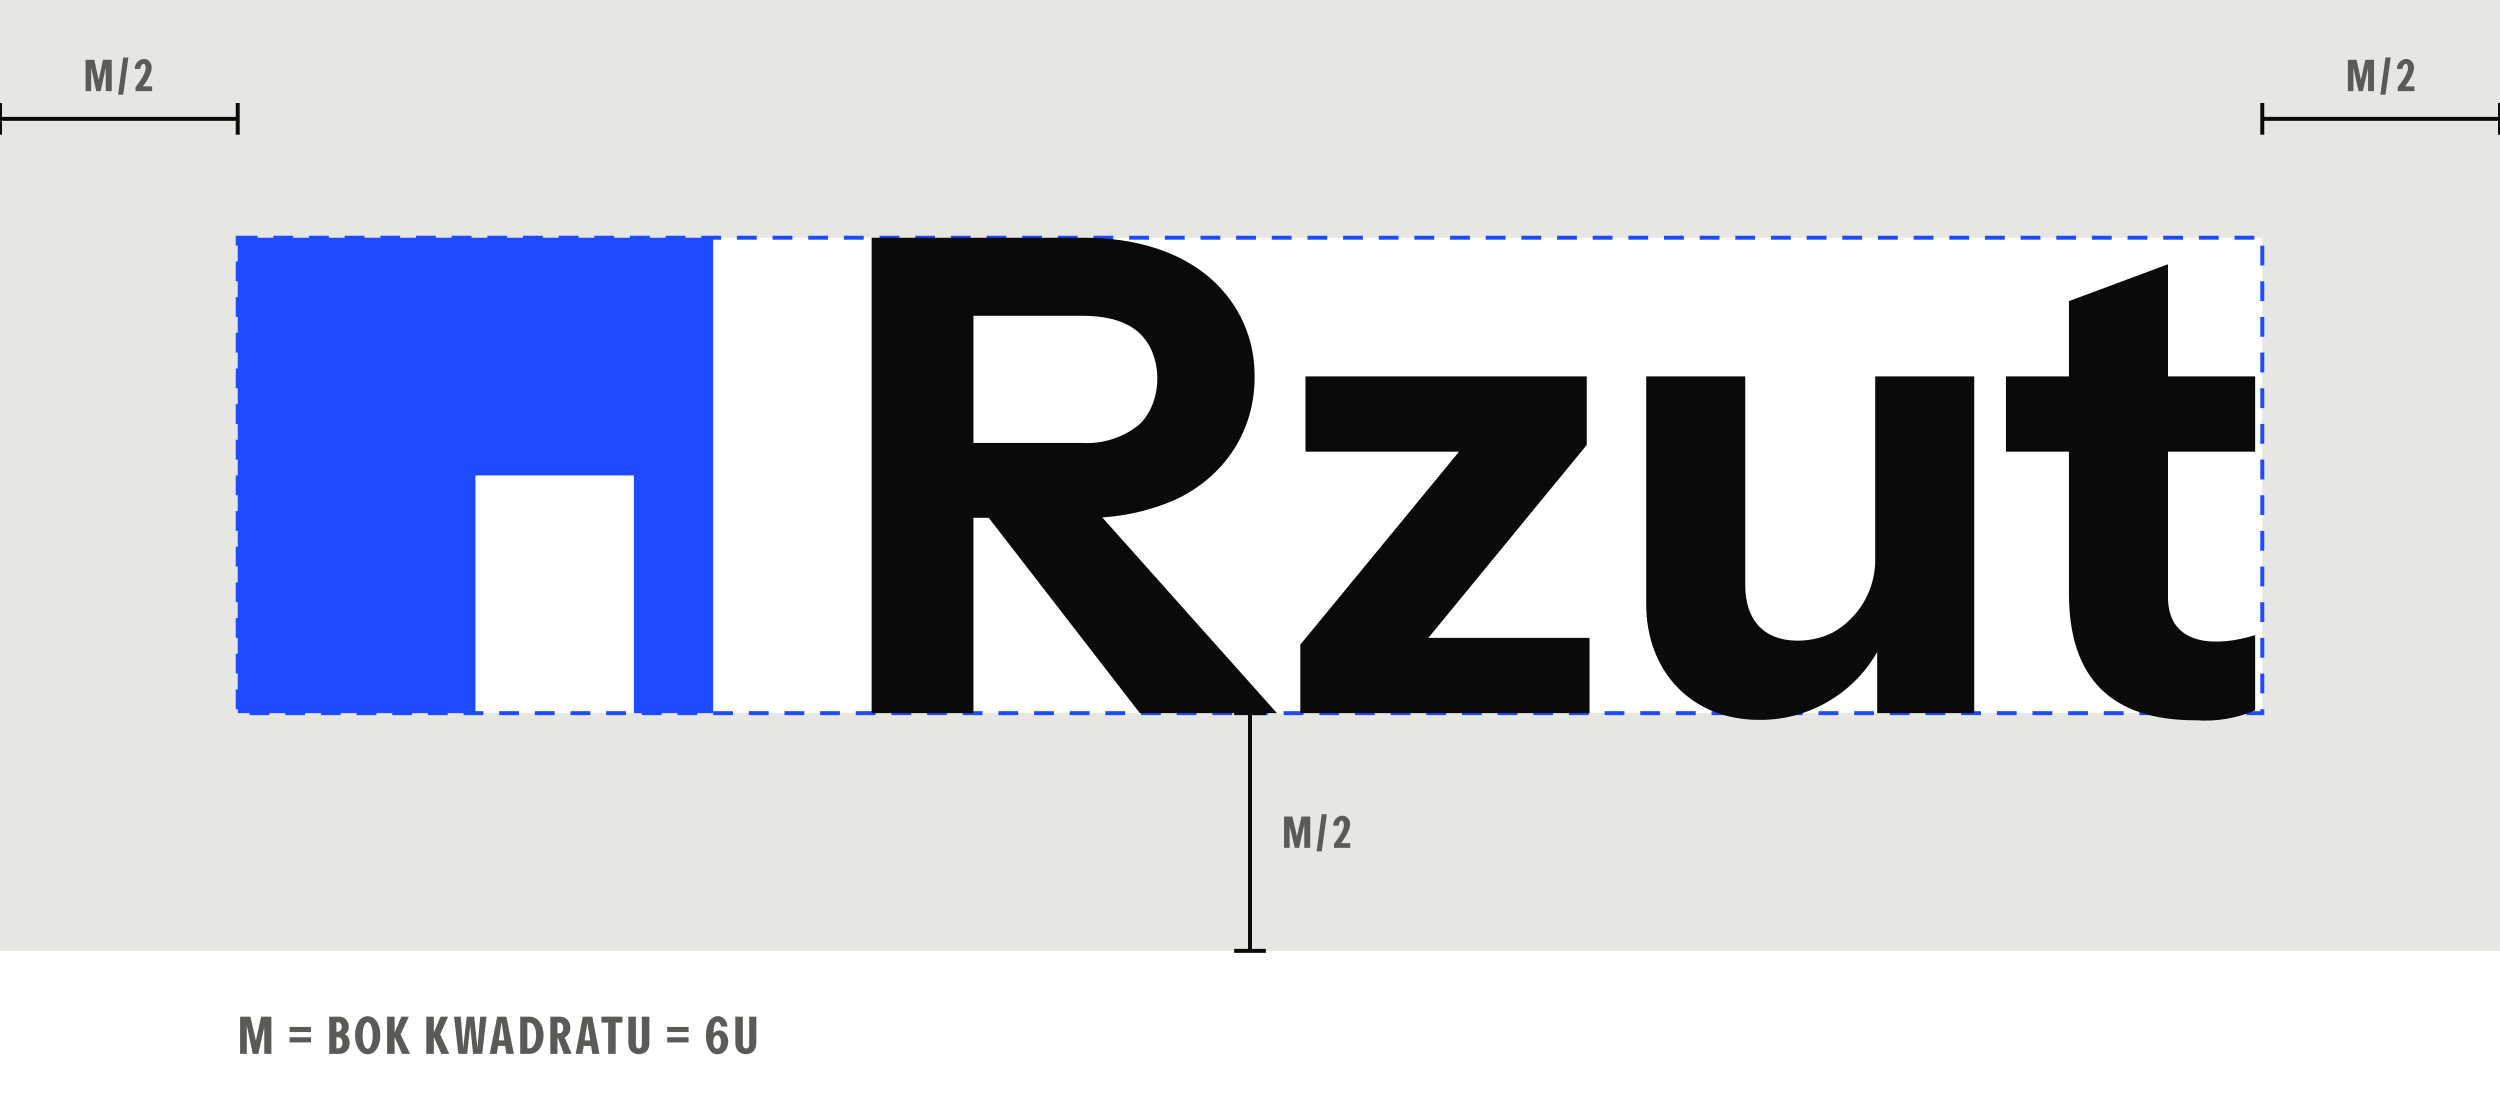
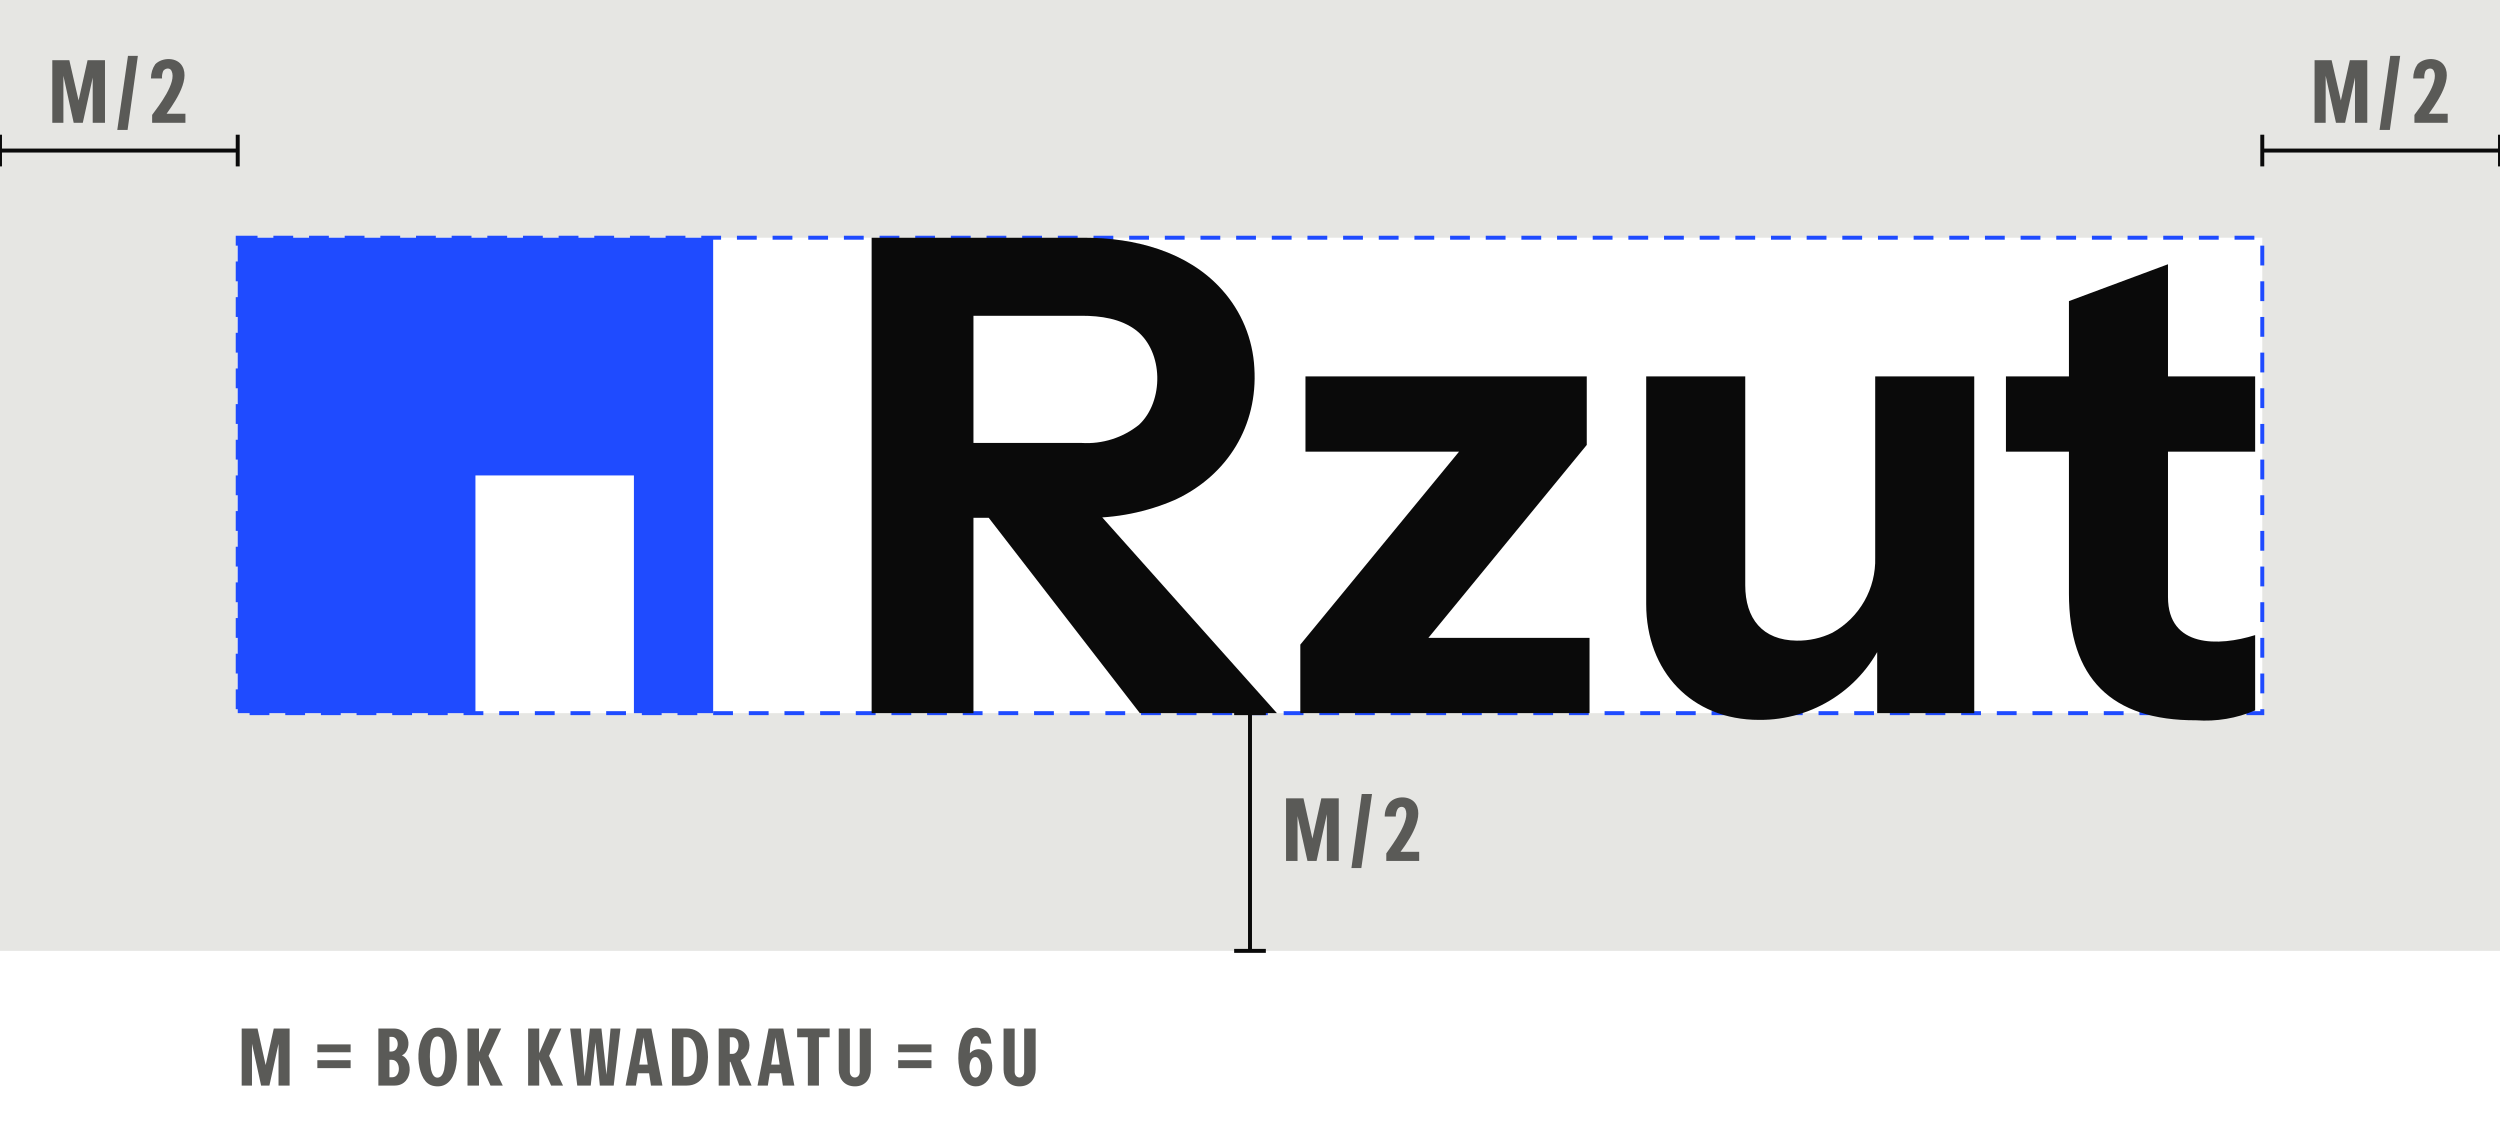
- <svg xmlns="http://www.w3.org/2000/svg" viewBox="0 0 631 276">
+ <svg xmlns="http://www.w3.org/2000/svg" viewBox="0 0 631 286">
  <path fill="#e6e6e3" fill-rule="evenodd" d="M0 0h631v240H0Zm60 60v120h511V60Z" />
  <path fill="none" stroke="#1f4bff" stroke-dasharray="5 4" d="M60 60h511v120H60z" />
  <path fill="#1f4bff" d="M60 60h120v120h-20v-60h-40v60H60Z" />
  <path fill="#0a0a0a" d="M220 180V60h53.7c12.6 0 26 3.4 34.7 13.1a32 32 0 0 1 8.2 19.8c.9 14.5-6.7 27-19.9 33.2a55 55 0 0 1-23 4.6h-33.4v-18.9H273a21 21 0 0 0 14.5-4.6c6.3-5.9 6.2-18.4-.7-23.8-3.9-3-9-3.7-13.8-3.7h-27.3V180zm67.7 0-48.2-62.3h27.2l55.6 62.3zm40.5 0v-17.3l47.3-57.5 5 8.8h-51V95h71v17.3l-46.3 56.4-4.7-7.7h51.7v19zm115.8 1.7c-17.1 0-28.5-12.3-28.5-29.2V95h25v52.7c0 8.4 4.3 13.9 13 14a20 20 0 0 0 9-2 21 21 0 0 0 10.8-19l2.2 20.5a34 34 0 0 1-31.5 20.5m29.8-1.7v-20h-.5V95h25v85zm80.5 1.8q-32.1.1-32.1-32V76l25-9.3v84c0 12.8 12.8 12.5 22 9.6v19a32 32 0 0 1-14.9 2.5m-48-67.8V95h62.9v19z" />
-   <path fill="none" stroke="#0a0a0a" d="M0 30h60M0 26v8m60-8v8" />
-   <path fill="#5a5a57" d="M21.6 23v-7.9h2.2l1.6 7.4h-1l1.6-7.4h2.2V23h-1.5v-6.8h.2L25.4 23h-1.1l-1.5-6.8h.2V23zm8.2.9 1.3-9.4h1.3l-1.3 9.4zm4.4-.9v-1c.9-1.2 3-3.8 2.5-5.4-.3-1.1-1.3-.2-1.3.8H34c0-2.3 2.9-3.5 4-1.5 1.1 1.8-1.2 5-2.3 6.4l-.3-.5h3V23z" />
-   <path fill="none" stroke="#0a0a0a" d="M571 30h60m-60-4v8m60-8v8" />
-   <path fill="#5a5a57" d="M592.6 23v-7.9h2.2l1.6 7.4h-1l1.6-7.4h2.2V23h-1.5v-6.8h.2l-1.5 6.8h-1.1l-1.5-6.8h.2V23zm8.2.9 1.3-9.4h1.3l-1.3 9.4zm4.4-.9v-1c.9-1.2 3-3.8 2.5-5.4-.3-1.1-1.3-.2-1.3.8H605c0-2.3 2.9-3.5 4-1.5 1.1 1.8-1.2 5-2.3 6.4l-.3-.5h3V23z" />
+   <path fill="none" stroke="#0a0a0a" d="M0 38h60M0 34v8m60-8v8" />
+   <path fill="#5a5a57" d="M13.2 31V15.2h4.3L20.9 30h-2.1l3.3-14.8h4.4V31h-3.1V17.3h.5l-3 13.7h-2.3l-3-13.7h.4V31zm16.4 1.8 2.7-18.7h2.5l-2.6 18.7zm8.8-1.8v-2c1.7-2.3 6.3-8.2 4.9-11.1-.4-.9-1.6-.7-2.1 0q-.4 1-.3 1.9h-2.8q0-2 1.1-3.6c1.8-1.8 5.5-1.8 6.8.5 2.2 3.7-2.5 10-4.6 12.9l-.6-.9h6V31z" />
+   <path fill="none" stroke="#0a0a0a" d="M571 38h60m-60-4v8m60-8v8" />
+   <path fill="#5a5a57" d="M584.2 31V15.2h4.3l3.4 14.8h-2.1l3.3-14.8h4.4V31h-3.1V17.3h.5l-3 13.7h-2.3l-3-13.7h.4V31zm16.4 1.8 2.7-18.7h2.5l-2.6 18.7zm8.8-1.8v-2c1.7-2.3 6.3-8.2 4.9-11.1-.4-.9-1.6-.7-2.1 0q-.4 1-.3 1.9h-2.8q0-2 1.1-3.6c1.8-1.8 5.5-1.8 6.8.5 2.2 3.7-2.5 10-4.6 12.9l-.6-.9h6V31z" />
  <path fill="none" stroke="#0a0a0a" d="M315.5 180v60m-4-60h8m-8 60h8" />
-   <path fill="#5a5a57" d="M324.1 214v-7.9h2.1l1.7 7.4h-1.1l1.7-7.4h2.2v7.9h-1.5v-6.8h.2l-1.5 6.8h-1.1l-1.6-6.8h.3v6.8zm8.2.9 1.3-9.4h1.3l-1.3 9.4zm4.4-.9v-1c.9-1.2 3-3.8 2.4-5.4-.3-1.1-1.2-.2-1.2.8h-1.4c0-2.3 2.8-3.5 4-1.5 1.1 1.8-1.3 5-2.4 6.4l-.2-.5h2.9v1.2zM60.6 266v-9.4h2.6l2 8.8H64l1.9-8.8h2.6v9.4h-1.8v-8.1h.3l-1.8 8.1h-1.4l-1.7-8.1h.2v8.1zm12.5-5.5v-1.3h5.4v1.3zm0 2.6v-1.3h5.4v1.3zm11.4 2.9v-1.4h.9c1.4 0 1.4-2.8-.1-2.8h-.8v-1.4h.7c1.4 0 1.4-2.4.1-2.4h-.8v-1.4h1.1c3 0 3.2 4.6.7 4.6v-.3c2.7 0 2.7 5.1-.6 5.1zm-1.4 0v-9.4h1.8v9.4zm9.7.1c-4.2 0-4.3-9.6 0-9.6s4.2 9.6 0 9.6m0-1.4c1.7 0 1.7-6.7 0-6.7s-1.7 6.7 0 6.7m4.9 1.3v-9.4h1.9v9.4zm1.7-4.9 1.9-4.5h1.9l-2.1 4.5zm2.1 4.9-2.2-4.9h1.8l2.4 4.9zm6.1 0v-9.4h1.9v9.4zm1.7-4.9 1.9-4.5h1.9l-2 4.5zm2.1 4.9-2.2-4.9h1.9l2.3 4.9zm4.3 0-1.1-9.4h1.7l.7 9h-.2l1-9h1.9l.9 9h-.2l.8-9h1.6l-1.1 9.4h-2.3l-.9-9h.4l-1 9zm7.9 0 1.9-9.4h1.3l-1.4 9.4zm4.2 0-1.4-9.4h1.4l1.9 9.4zm-2.9-3.4h3.5v1.4h-3.5zm7.4 3.4v-1.4h1.3c2.3 0 2.3-6.5 0-6.5h-1.2v-1.5h1.2c4.8 0 4.8 9.4 0 9.4zm-1 0v-9.4h1.8v9.4zm7.6 0v-9.4h2.4c3.5 0 3.6 5.5 0 5.5h-1v-1.3h.9c1.3 0 1.3-2.7 0-2.7h-.5v7.9zm3.4 0-1.8-4.9h1.7l2.1 4.9zm3 0 1.8-9.4h1.4L147 266zm4.2 0-1.5-9.4h1.5l1.8 9.4zm-3-3.4h3.6v1.4h-3.6zm7 3.4v-7.9h-1.7v-1.5h5.3v1.5h-1.7v7.9zm7.7.1q-2.5-.2-2.6-2.8v-6.7h1.9v7.1c0 1.2 1.5 1.3 1.5 0v-7.1h1.9v6.7q0 2.6-2.7 2.8m7.2-5.6v-1.3h5.4v1.3zm0 2.6v-1.3h5.4v1.3zm12.7 3c-3.6 0-3.6-7.3-1.5-9 1.8-1.5 3.9-.1 4 2H182c-.1-.9-1-1.9-1.6-.6q-.4 1.4-.3 2.9v.3l-.4-.1c.4-1.5 2.2-2.1 3.3-.9 1.6 1.7.7 5.4-1.9 5.4m-.1-1.4c1.3 0 1.3-3.4 0-3.4s-1.3 3.4 0 3.4m7.3 1.4q-2.6-.2-2.7-2.8v-6.7h1.9v7.1c0 1.2 1.6 1.3 1.6 0v-7.1h1.8v6.7q-.1 2.6-2.6 2.8" />
+   <path fill="#5a5a57" d="M324.6 217.3v-15.8h4.4l3.3 14.9h-2.1l3.3-14.9h4.4v15.8h-3v-13.7l.4.1-3 13.6H330l-3-13.6.5-.1v13.7zm16.5 1.8 2.6-18.7h2.6l-2.7 18.7zm8.8-1.8v-1.9c1.6-2.3 6.2-8.3 4.8-11.2-.4-.8-1.6-.7-2 .1q-.4.8-.4 1.8h-2.8q0-2 1.2-3.5c1.7-1.9 5.4-1.8 6.7.4 2.2 3.7-2.4 10.1-4.6 12.9l-.5-.9h5.9v2.3zM61 274v-14.4h4l3 13.5h-1.9l3-13.5h4V274h-2.8v-12.4h.4L68 274h-2.1l-2.7-12.4h.4V274zm19.1-8.4v-2h8.4v2zm0 4v-2h8.4v2zm17.7 4.4v-2.1H99c2.3 0 2.2-4.4-.1-4.4h-1.1v-2.1h1c2.1 0 2.1-3.7.1-3.7h-1.1v-2.1h1.6c4.8 0 4.7 7 1 7v-.4c4 0 4.3 7.8-.8 7.8zm-2.3 0v-14.4h2.8V274zm15 .2q-2 0-3.1-1.3c-2.8-3.2-2.7-13.5 3-13.5a4 4 0 0 1 3.3 1.4c2.6 3.2 2.4 13.4-3.2 13.4m-.1-2.2c1.1 0 1.5-1.2 1.7-2q.6-3.2 0-6.4c-.2-.9-.6-2-1.7-2-1 0-1.4 1-1.6 1.9q-.6 3.2 0 6.5c.2.8.6 2 1.6 2m7.6 2v-14.4h2.9V274zm2.5-7.5 3-6.9h3l-3.2 6.9zm3.3 7.5-3.4-7.5h2.9l3.6 7.5zm9.5 0v-14.4h2.8V274zm2.5-7.5 3-6.9h2.9l-3.1 6.9zm3.3 7.5-3.4-7.5h2.9l3.5 7.5zm6.6 0-1.8-14.4h2.7l1.1 13.7h-.3l1.5-13.7h2.9l1.5 13.7h-.4l1.2-13.7h2.5l-1.7 14.4h-3.5l-1.4-13.8h.6l-1.5 13.8zm12.2 0 2.8-14.4h2.1l-2.3 14.4zm6.4 0-2.2-14.4h2.3l2.8 14.4zm-4.5-5.3h5.4v2.2h-5.4zm11.4 5.3v-2.2h2.1q1 0 1.7-.8c1.2-1.7 1.6-9.2-1.7-9.2h-1.9v-2.2h1.9c4.1 0 5.4 3.7 5.4 7.2 0 3.4-1.3 7.2-5.4 7.2zm-1.6 0v-14.4h2.9V274zm11.8 0v-14.4h3.6c5.5 0 5.6 8.4 0 8.4h-1.4v-2h1.3c2 0 2-4.2 0-4.2h-.7V274zm5.2 0-2.8-7.5h2.7l3.2 7.5zm4.6 0 2.8-14.4h2.1l-2.3 14.4zm6.4 0-2.2-14.4h2.3l2.8 14.4zm-4.5-5.3h5.4v2.2h-5.4zm10.8 5.3v-12.2h-2.7v-2.2h8.2v2.2h-2.7V274zm11.9.2c-2.6 0-4.1-1.8-4.1-4.3v-10.3h2.8v10.9c0 1.9 2.5 2 2.5 0v-10.9h2.8v10.3c0 2.5-1.5 4.3-4 4.3m10.9-8.6v-2h8.4v2zm0 4v-2h8.4v2zm19.6 4.6c-5.5 0-5.3-11.1-2.5-13.8q1-1 2.4-1c2.5-.1 3.9 1.6 4 4h-2.6c-.1-1.3-1.3-2.9-2.2-1.1-.7 1.3-.6 3.2-.6 4.6v.5l-.7-.2c.6-2.4 3.4-3.2 5.1-1.4 2.5 2.6 1.1 8.4-2.9 8.4m-.1-2.2c1.9 0 1.9-5.2 0-5.2-2 0-2 5.2 0 5.2m11.1 2.2c-2.6 0-4-1.8-4-4.3v-10.3h2.8v10.9c0 1.9 2.4 2 2.4 0v-10.9h2.9v10.3c0 2.5-1.5 4.3-4.1 4.3" />
</svg>
